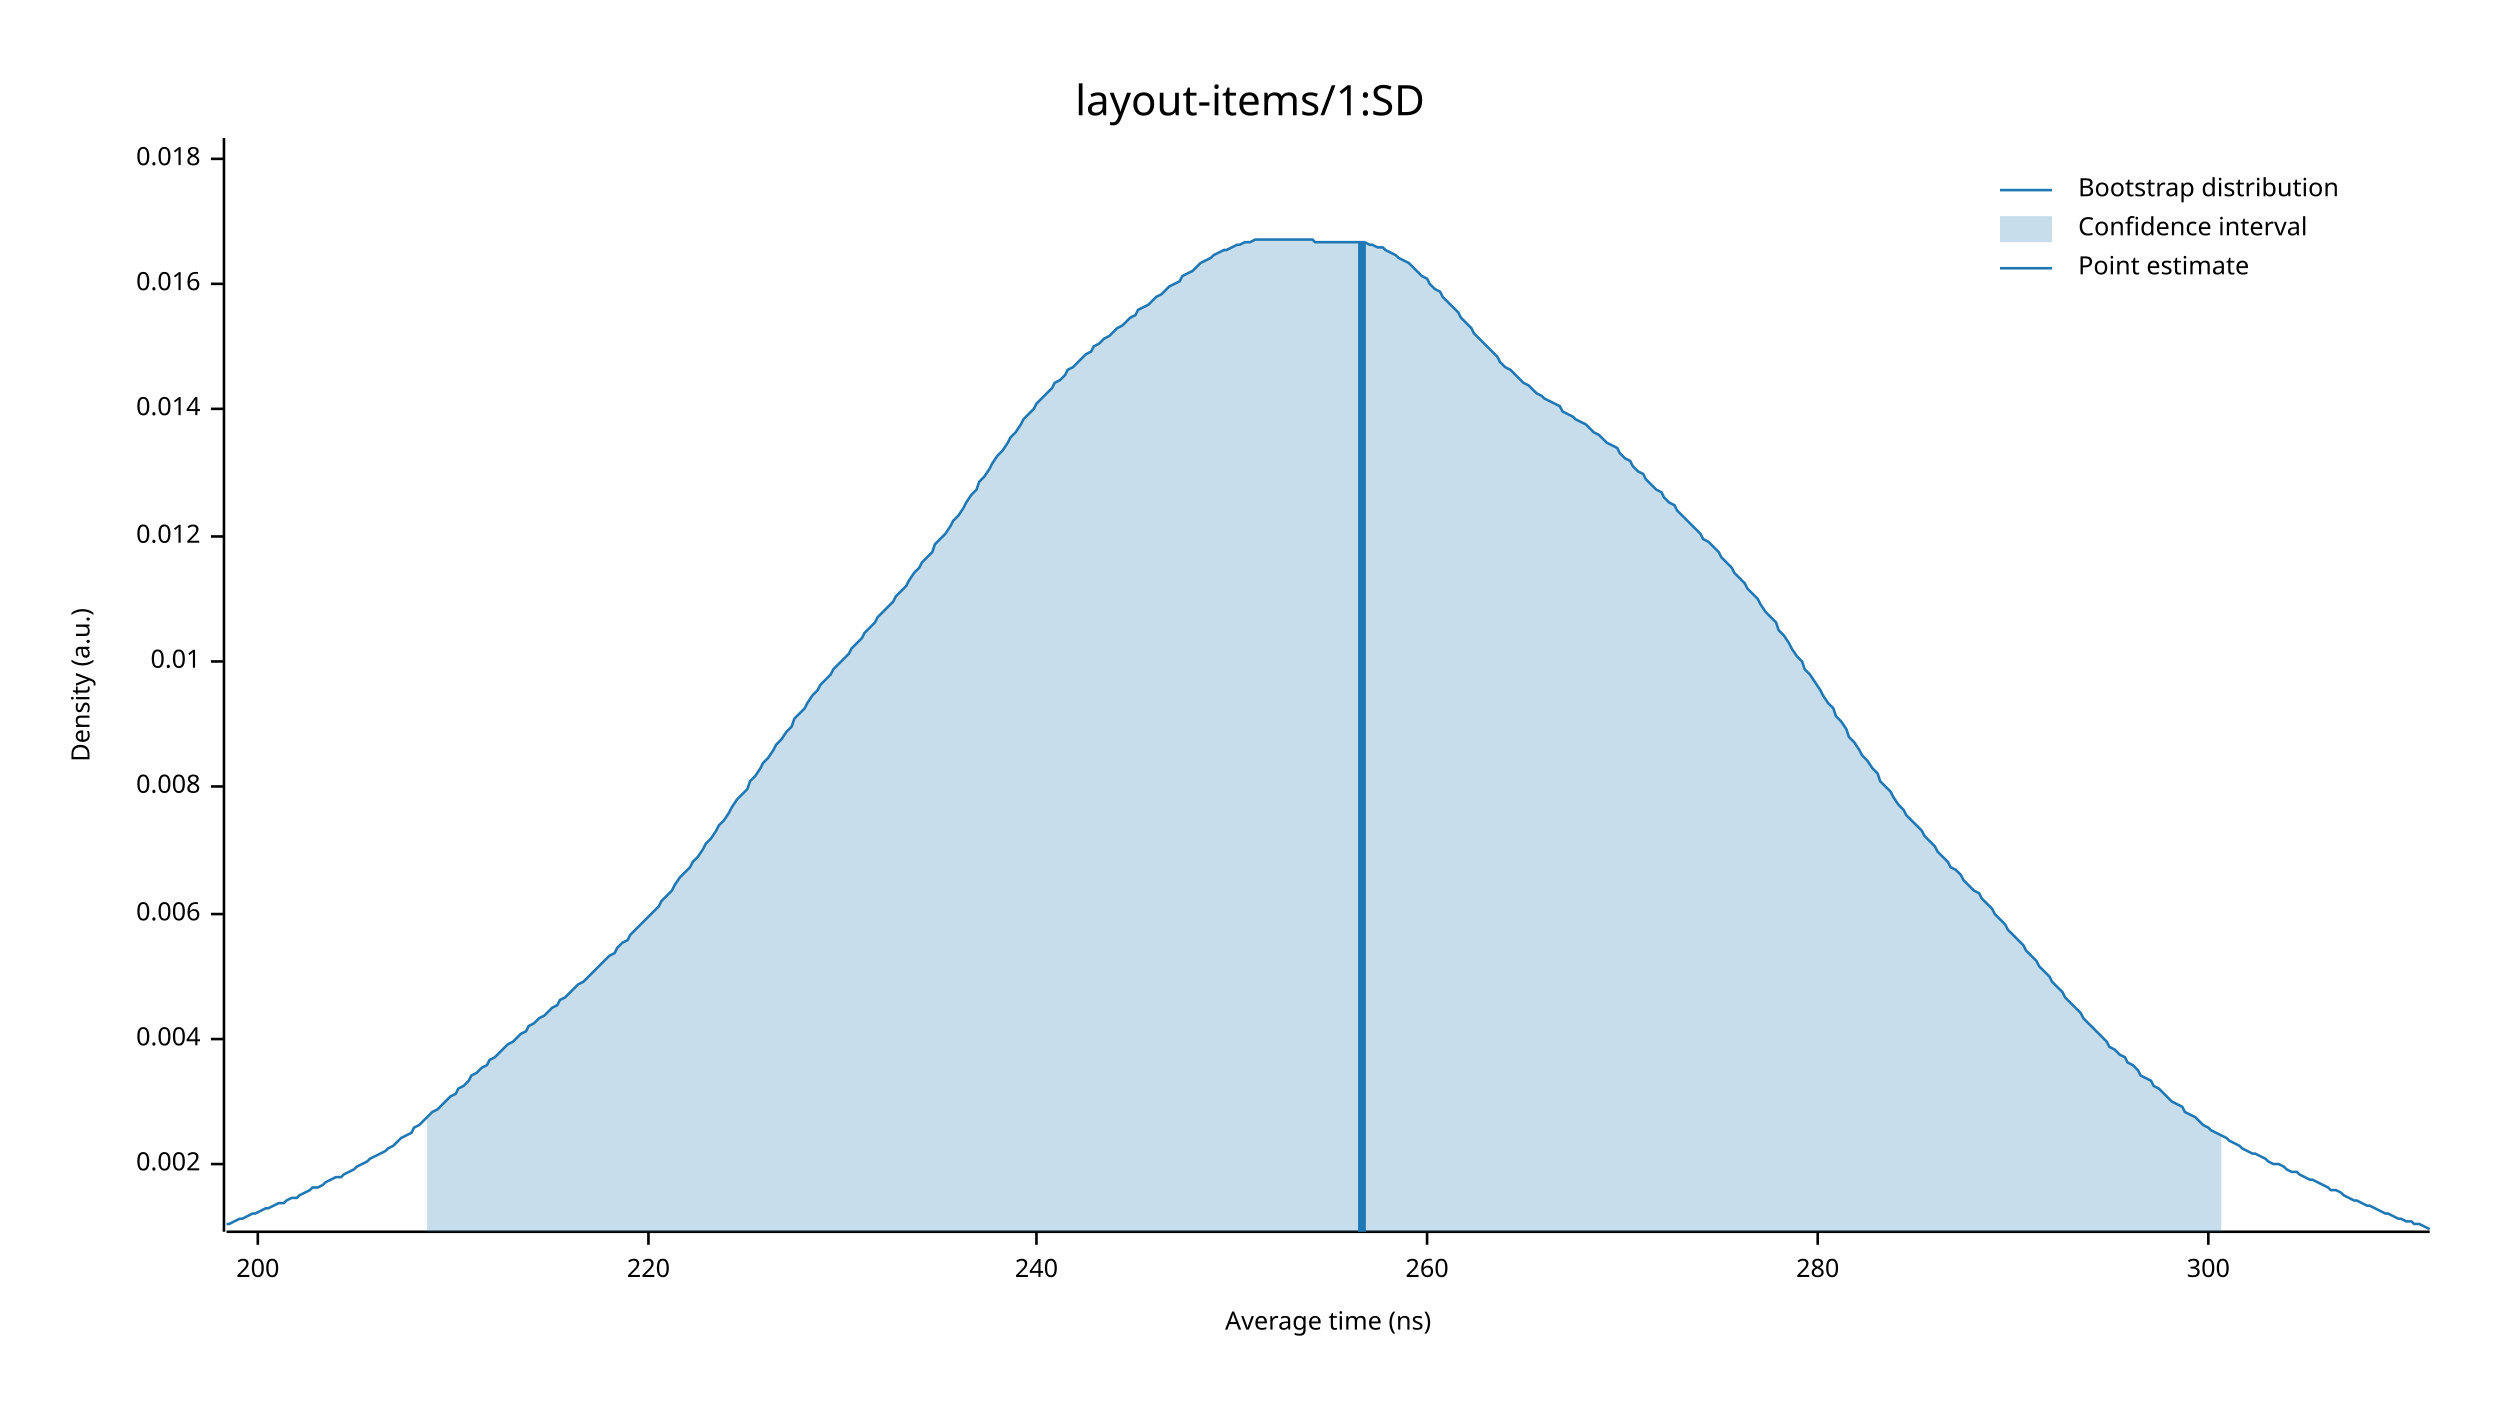
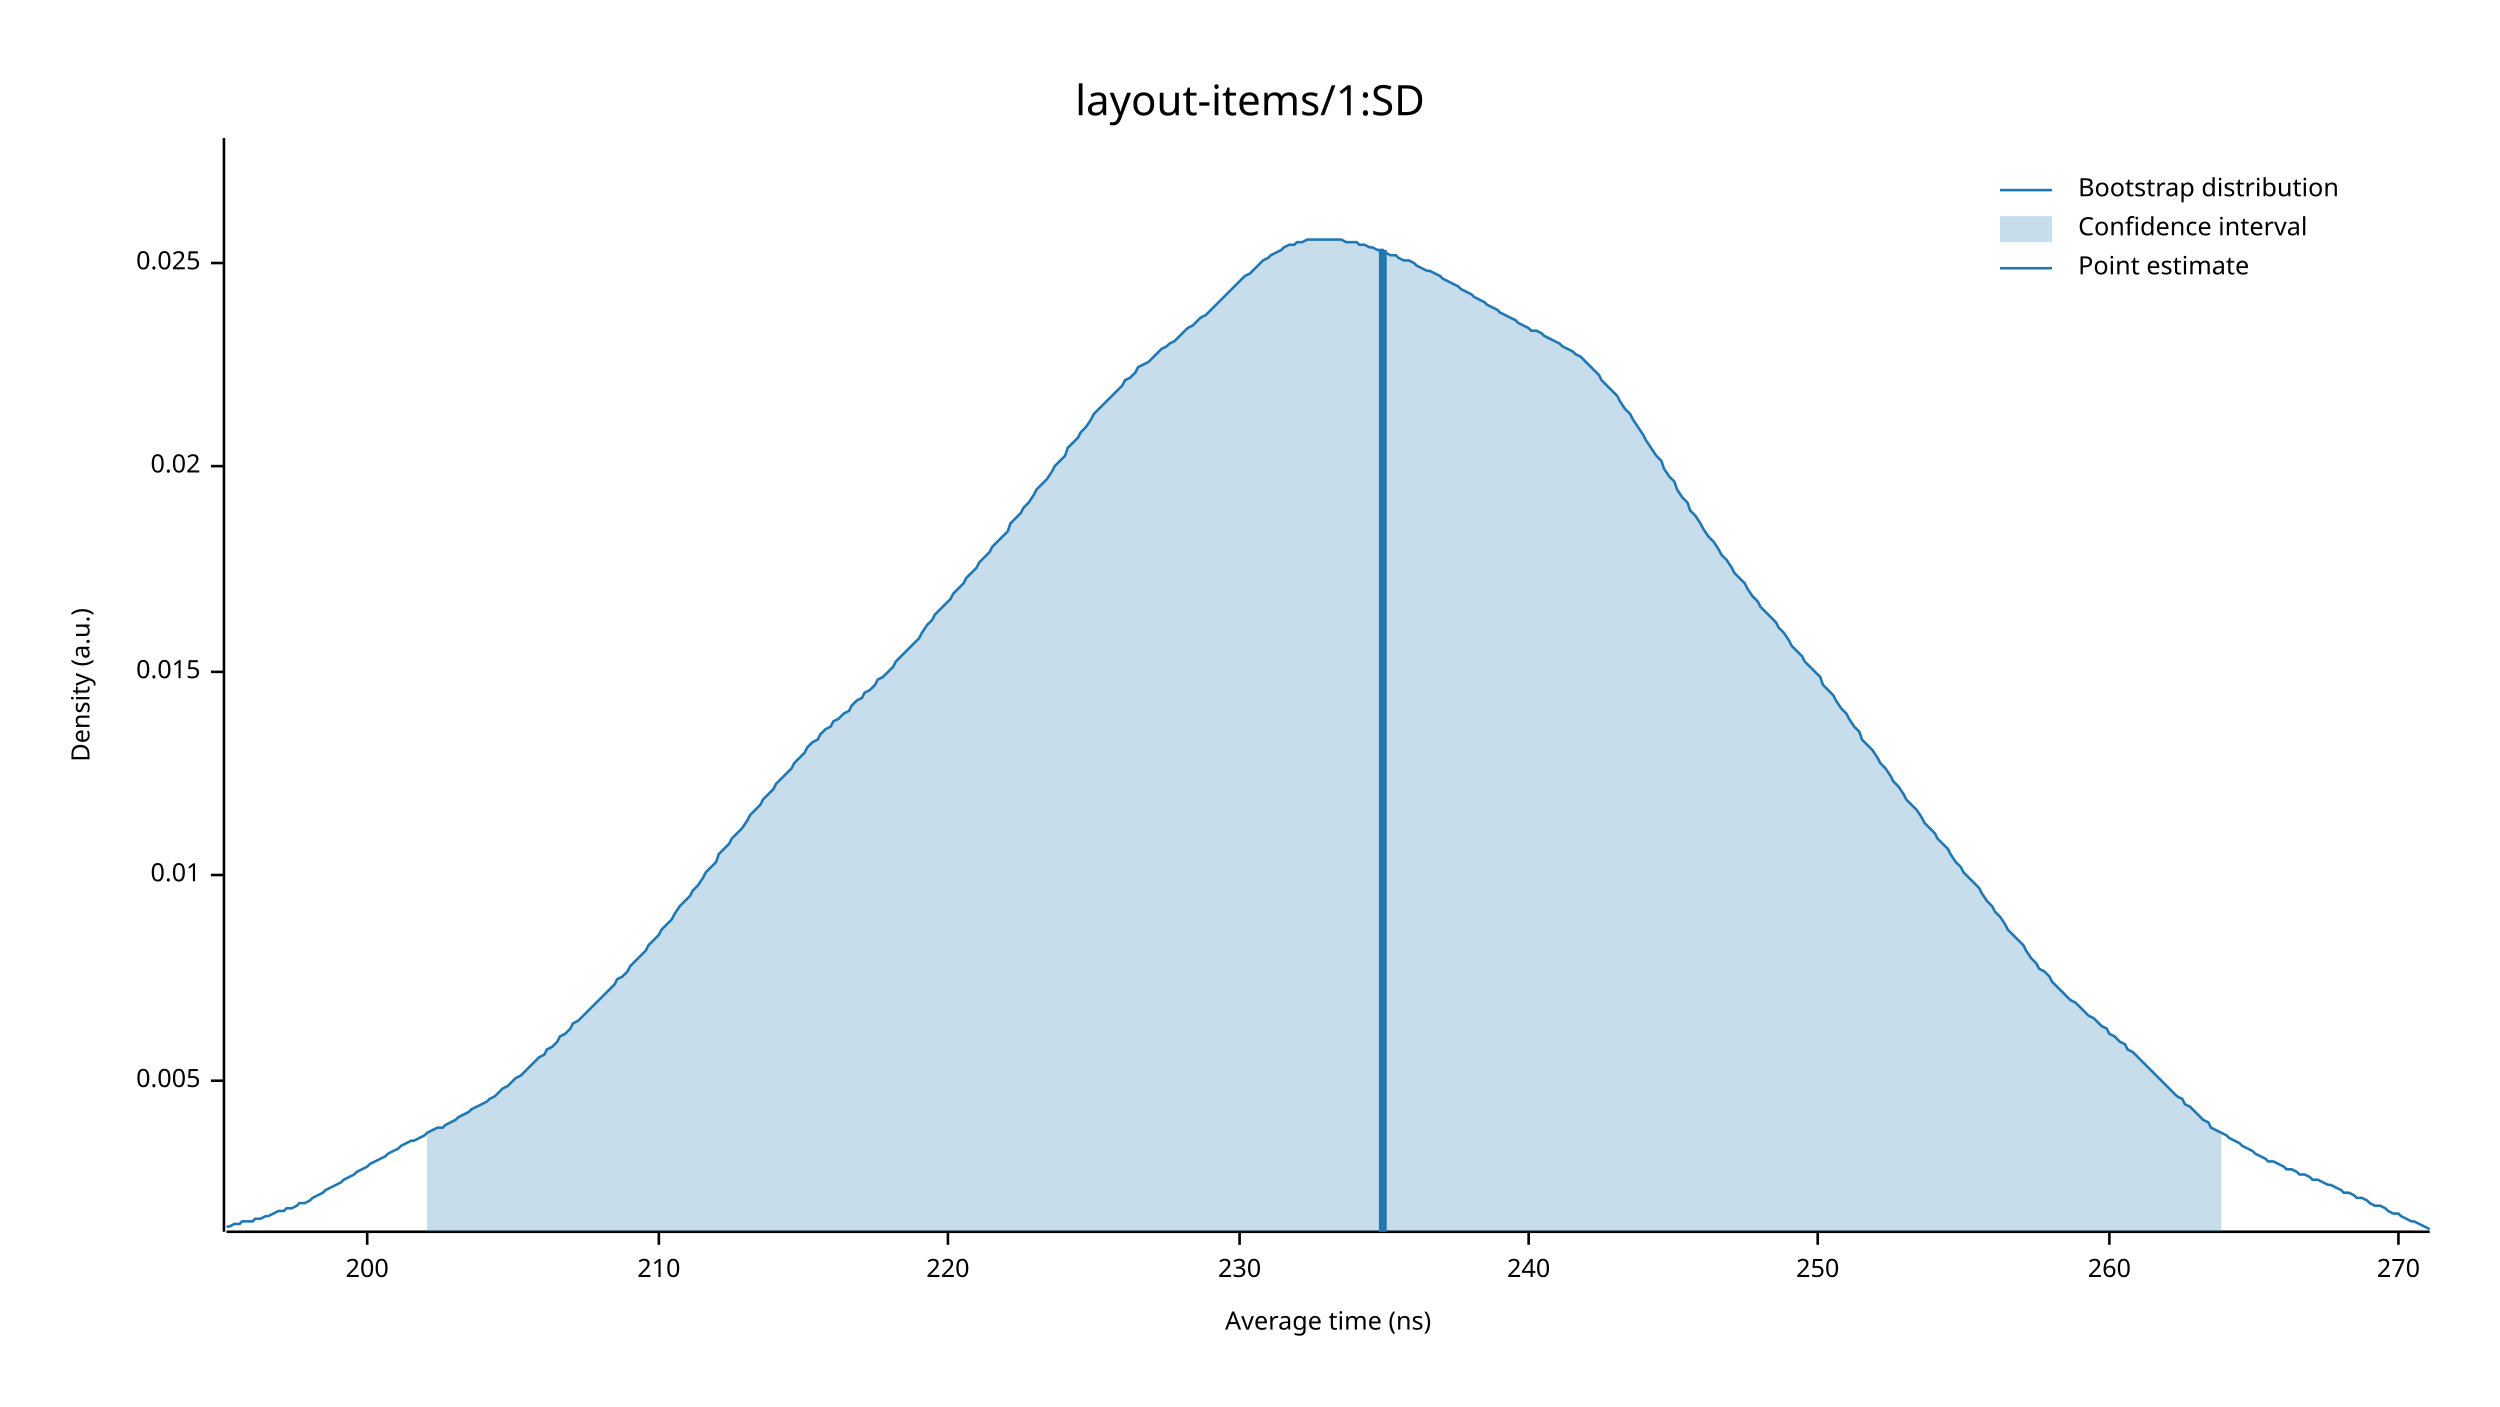
- <svg xmlns="http://www.w3.org/2000/svg" width="960" height="540" viewBox="0 0 960 540">
+ <svg xmlns="http://www.w3.org/2000/svg" style="background-color: white;" width="960" height="540" viewBox="0 0 960 540">
  <text x="480" y="32" dy="0.76em" text-anchor="middle" font-family="sans-serif" font-size="16.129" opacity="1" fill="#000000">
layout-items/1:SD
</text>
  <text x="27" y="263" dy="0.76em" text-anchor="middle" font-family="sans-serif" font-size="9.677" opacity="1" fill="#000000" transform="rotate(270, 27, 263)">
Density (a.u.)
</text>
  <text x="510" y="513" dy="-0.5ex" text-anchor="middle" font-family="sans-serif" font-size="9.677" opacity="1" fill="#000000">
Average time (ns)
</text>
  <polyline fill="none" opacity="1" stroke="#000000" stroke-width="1" points="86,53 86,473 " />
-   <text x="77" y="447" dy="0.5ex" text-anchor="end" font-family="sans-serif" font-size="9.677" opacity="1" fill="#000000">
- 0.002
+   <text x="77" y="415" dy="0.5ex" text-anchor="end" font-family="sans-serif" font-size="9.677" opacity="1" fill="#000000">
+ 0.005
</text>
-   <polyline fill="none" opacity="1" stroke="#000000" stroke-width="1" points="81,447 86,447 " />
-   <text x="77" y="399" dy="0.5ex" text-anchor="end" font-family="sans-serif" font-size="9.677" opacity="1" fill="#000000">
- 0.004
- </text>
-   <polyline fill="none" opacity="1" stroke="#000000" stroke-width="1" points="81,399 86,399 " />
-   <text x="77" y="351" dy="0.5ex" text-anchor="end" font-family="sans-serif" font-size="9.677" opacity="1" fill="#000000">
- 0.006
- </text>
-   <polyline fill="none" opacity="1" stroke="#000000" stroke-width="1" points="81,351 86,351 " />
-   <text x="77" y="302" dy="0.5ex" text-anchor="end" font-family="sans-serif" font-size="9.677" opacity="1" fill="#000000">
- 0.008
- </text>
-   <polyline fill="none" opacity="1" stroke="#000000" stroke-width="1" points="81,302 86,302 " />
-   <text x="77" y="254" dy="0.5ex" text-anchor="end" font-family="sans-serif" font-size="9.677" opacity="1" fill="#000000">
+   <polyline fill="none" opacity="1" stroke="#000000" stroke-width="1" points="81,415 86,415 " />
+   <text x="77" y="336" dy="0.5ex" text-anchor="end" font-family="sans-serif" font-size="9.677" opacity="1" fill="#000000">
0.01
</text>
-   <polyline fill="none" opacity="1" stroke="#000000" stroke-width="1" points="81,254 86,254 " />
-   <text x="77" y="206" dy="0.5ex" text-anchor="end" font-family="sans-serif" font-size="9.677" opacity="1" fill="#000000">
- 0.012
+   <polyline fill="none" opacity="1" stroke="#000000" stroke-width="1" points="81,336 86,336 " />
+   <text x="77" y="258" dy="0.5ex" text-anchor="end" font-family="sans-serif" font-size="9.677" opacity="1" fill="#000000">
+ 0.015
</text>
-   <polyline fill="none" opacity="1" stroke="#000000" stroke-width="1" points="81,206 86,206 " />
-   <text x="77" y="157" dy="0.5ex" text-anchor="end" font-family="sans-serif" font-size="9.677" opacity="1" fill="#000000">
- 0.014
+   <polyline fill="none" opacity="1" stroke="#000000" stroke-width="1" points="81,258 86,258 " />
+   <text x="77" y="179" dy="0.5ex" text-anchor="end" font-family="sans-serif" font-size="9.677" opacity="1" fill="#000000">
+ 0.02
</text>
-   <polyline fill="none" opacity="1" stroke="#000000" stroke-width="1" points="81,157 86,157 " />
-   <text x="77" y="109" dy="0.5ex" text-anchor="end" font-family="sans-serif" font-size="9.677" opacity="1" fill="#000000">
- 0.016
+   <polyline fill="none" opacity="1" stroke="#000000" stroke-width="1" points="81,179 86,179 " />
+   <text x="77" y="101" dy="0.5ex" text-anchor="end" font-family="sans-serif" font-size="9.677" opacity="1" fill="#000000">
+ 0.025
</text>
-   <polyline fill="none" opacity="1" stroke="#000000" stroke-width="1" points="81,109 86,109 " />
-   <text x="77" y="61" dy="0.5ex" text-anchor="end" font-family="sans-serif" font-size="9.677" opacity="1" fill="#000000">
- 0.018
- </text>
-   <polyline fill="none" opacity="1" stroke="#000000" stroke-width="1" points="81,61 86,61 " />
+   <polyline fill="none" opacity="1" stroke="#000000" stroke-width="1" points="81,101 86,101 " />
  <polyline fill="none" opacity="1" stroke="#000000" stroke-width="1" points="87,473 933,473 " />
-   <text x="99" y="483" dy="0.76em" text-anchor="middle" font-family="sans-serif" font-size="9.677" opacity="1" fill="#000000">
+   <text x="141" y="483" dy="0.76em" text-anchor="middle" font-family="sans-serif" font-size="9.677" opacity="1" fill="#000000">
200
</text>
-   <polyline fill="none" opacity="1" stroke="#000000" stroke-width="1" points="99,473 99,478 " />
-   <text x="249" y="483" dy="0.76em" text-anchor="middle" font-family="sans-serif" font-size="9.677" opacity="1" fill="#000000">
+   <polyline fill="none" opacity="1" stroke="#000000" stroke-width="1" points="141,473 141,478 " />
+   <text x="253" y="483" dy="0.76em" text-anchor="middle" font-family="sans-serif" font-size="9.677" opacity="1" fill="#000000">
+ 210
+ </text>
+   <polyline fill="none" opacity="1" stroke="#000000" stroke-width="1" points="253,473 253,478 " />
+   <text x="364" y="483" dy="0.76em" text-anchor="middle" font-family="sans-serif" font-size="9.677" opacity="1" fill="#000000">
220
</text>
-   <polyline fill="none" opacity="1" stroke="#000000" stroke-width="1" points="249,473 249,478 " />
-   <text x="398" y="483" dy="0.76em" text-anchor="middle" font-family="sans-serif" font-size="9.677" opacity="1" fill="#000000">
+   <polyline fill="none" opacity="1" stroke="#000000" stroke-width="1" points="364,473 364,478 " />
+   <text x="476" y="483" dy="0.76em" text-anchor="middle" font-family="sans-serif" font-size="9.677" opacity="1" fill="#000000">
+ 230
+ </text>
+   <polyline fill="none" opacity="1" stroke="#000000" stroke-width="1" points="476,473 476,478 " />
+   <text x="587" y="483" dy="0.76em" text-anchor="middle" font-family="sans-serif" font-size="9.677" opacity="1" fill="#000000">
240
</text>
-   <polyline fill="none" opacity="1" stroke="#000000" stroke-width="1" points="398,473 398,478 " />
-   <text x="548" y="483" dy="0.76em" text-anchor="middle" font-family="sans-serif" font-size="9.677" opacity="1" fill="#000000">
+   <polyline fill="none" opacity="1" stroke="#000000" stroke-width="1" points="587,473 587,478 " />
+   <text x="698" y="483" dy="0.76em" text-anchor="middle" font-family="sans-serif" font-size="9.677" opacity="1" fill="#000000">
+ 250
+ </text>
+   <polyline fill="none" opacity="1" stroke="#000000" stroke-width="1" points="698,473 698,478 " />
+   <text x="810" y="483" dy="0.76em" text-anchor="middle" font-family="sans-serif" font-size="9.677" opacity="1" fill="#000000">
260
</text>
-   <polyline fill="none" opacity="1" stroke="#000000" stroke-width="1" points="548,473 548,478 " />
-   <text x="698" y="483" dy="0.76em" text-anchor="middle" font-family="sans-serif" font-size="9.677" opacity="1" fill="#000000">
- 280
+   <polyline fill="none" opacity="1" stroke="#000000" stroke-width="1" points="810,473 810,478 " />
+   <text x="921" y="483" dy="0.76em" text-anchor="middle" font-family="sans-serif" font-size="9.677" opacity="1" fill="#000000">
+ 270
</text>
-   <polyline fill="none" opacity="1" stroke="#000000" stroke-width="1" points="698,473 698,478 " />
-   <text x="848" y="483" dy="0.76em" text-anchor="middle" font-family="sans-serif" font-size="9.677" opacity="1" fill="#000000">
- 300
- </text>
-   <polyline fill="none" opacity="1" stroke="#000000" stroke-width="1" points="848,473 848,478 " />
-   <polyline fill="none" opacity="1" stroke="#1F78B4" stroke-width="1" points="87,470 88,470 90,469 92,468 93,468 95,467 97,466 98,466 100,465 102,464 103,464 105,463 107,462 109,462 110,461 112,460 114,460 115,459 117,458 119,457 120,456 122,456 124,455 125,454 127,453 129,452 131,452 132,451 134,450 136,449 137,448 139,447 141,446 142,445 144,444 146,443 148,442 149,441 151,440 153,438 154,437 156,436 158,435 159,433 161,432 163,430 164,429 166,427 168,426 170,424 171,423 173,421 175,420 176,418 178,417 180,415 181,413 183,412 185,410 187,409 188,407 190,406 192,404 193,403 195,401 197,400 198,399 200,397 202,396 203,394 205,393 207,391 209,390 210,389 212,387 214,386 215,384 217,383 219,381 220,380 222,378 224,377 226,375 227,374 229,372 231,370 232,369 234,367 236,366 237,364 239,362 241,361 242,359 244,357 246,355 248,353 249,352 251,350 253,348 254,346 256,344 258,342 259,340 261,337 263,335 265,333 266,331 268,329 270,326 271,324 273,322 275,319 276,317 278,315 280,312 281,310 283,307 285,305 287,303 288,300 290,298 292,295 293,293 295,291 297,288 298,286 300,284 302,281 304,279 305,276 307,274 309,272 310,270 312,267 314,265 315,263 317,261 319,259 320,257 322,255 324,253 326,251 327,249 329,247 331,245 332,243 334,241 336,239 337,237 339,235 341,233 343,231 344,229 346,227 348,225 349,223 351,220 353,218 354,216 356,214 358,212 359,209 361,207 363,205 365,202 366,200 368,198 370,195 371,193 373,190 375,188 376,185 378,183 380,180 381,178 383,175 385,173 387,170 388,168 390,166 392,163 393,161 395,159 397,157 398,155 400,153 402,151 404,149 405,147 407,146 409,144 410,142 412,141 414,139 415,138 417,136 419,135 420,133 422,132 424,130 426,129 427,128 429,126 431,125 432,124 434,122 436,121 437,119 439,118 441,117 443,115 444,114 446,113 448,111 449,110 451,109 453,108 454,106 456,105 458,104 459,103 461,101 463,100 465,99 466,98 468,97 470,96 471,96 473,95 475,94 476,94 478,93 480,93 482,92 483,92 485,92 487,92 488,92 490,92 492,92 493,92 495,92 497,92 498,92 500,92 502,92 504,92 505,93 507,93 509,93 510,93 512,93 514,93 515,93 517,93 519,93 521,93 522,93 524,93 526,94 527,94 529,95 531,95 532,96 534,97 536,98 537,99 539,100 541,101 543,103 544,104 546,106 548,107 549,109 551,111 553,112 554,114 556,116 558,118 560,120 561,122 563,124 565,126 566,128 568,130 570,132 571,133 573,135 575,137 576,139 578,141 580,142 582,144 583,145 585,147 587,148 588,149 590,151 592,152 593,153 595,154 597,155 599,156 600,158 602,159 604,160 605,161 607,162 609,163 610,164 612,166 614,167 615,168 617,170 619,171 621,172 622,174 624,176 626,177 627,179 629,181 631,182 632,184 634,186 636,188 638,189 639,191 641,193 643,194 644,196 646,198 648,200 649,201 651,203 653,205 654,207 656,208 658,210 660,212 661,214 663,216 665,218 666,220 668,222 670,224 671,226 673,228 675,230 676,232 678,235 680,237 682,239 683,242 685,244 687,247 688,249 690,252 692,254 693,257 695,259 697,262 699,265 700,267 702,270 704,272 705,275 707,277 709,280 710,283 712,285 714,288 715,290 717,292 719,295 721,297 722,300 724,302 726,304 727,306 729,309 731,311 732,313 734,315 736,317 738,319 739,321 741,323 743,325 744,327 746,329 748,331 749,333 751,334 753,336 754,338 756,340 758,342 760,343 761,345 763,347 765,349 766,351 768,353 770,355 771,357 773,359 775,361 777,363 778,365 780,367 782,369 783,371 785,373 787,375 788,377 790,379 792,381 793,383 795,385 797,387 799,389 800,391 802,393 804,395 805,396 807,398 809,400 810,402 812,403 814,405 816,406 817,408 819,409 821,411 822,413 824,414 826,415 827,417 829,418 831,420 832,421 834,423 836,424 838,425 839,427 841,428 843,429 844,430 846,432 848,433 849,434 851,435 853,436 855,437 856,438 858,439 860,440 861,441 863,442 865,443 866,443 868,444 870,445 871,446 873,447 875,447 877,448 878,449 880,450 882,450 883,451 885,452 887,453 888,453 890,454 892,455 894,456 895,457 897,457 899,458 900,459 902,460 904,461 905,461 907,462 909,463 910,463 912,464 914,465 916,466 917,466 919,467 921,468 922,468 924,469 926,469 927,470 929,470 931,471 933,472 " />
-   <polygon opacity="0.25" fill="#1F78B4" points="164,429 166,427 168,426 170,424 171,423 173,421 175,420 176,418 178,417 180,415 181,413 183,412 185,410 187,409 188,407 190,406 192,404 193,403 195,401 197,400 198,399 200,397 202,396 203,394 205,393 207,391 209,390 210,389 212,387 214,386 215,384 217,383 219,381 220,380 222,378 224,377 226,375 227,374 229,372 231,370 232,369 234,367 236,366 237,364 239,362 241,361 242,359 244,357 246,355 248,353 249,352 251,350 253,348 254,346 256,344 258,342 259,340 261,337 263,335 265,333 266,331 268,329 270,326 271,324 273,322 275,319 276,317 278,315 280,312 281,310 283,307 285,305 287,303 288,300 290,298 292,295 293,293 295,291 297,288 298,286 300,284 302,281 304,279 305,276 307,274 309,272 310,270 312,267 314,265 315,263 317,261 319,259 320,257 322,255 324,253 326,251 327,249 329,247 331,245 332,243 334,241 336,239 337,237 339,235 341,233 343,231 344,229 346,227 348,225 349,223 351,220 353,218 354,216 356,214 358,212 359,209 361,207 363,205 365,202 366,200 368,198 370,195 371,193 373,190 375,188 376,185 378,183 380,180 381,178 383,175 385,173 387,170 388,168 390,166 392,163 393,161 395,159 397,157 398,155 400,153 402,151 404,149 405,147 407,146 409,144 410,142 412,141 414,139 415,138 417,136 419,135 420,133 422,132 424,130 426,129 427,128 429,126 431,125 432,124 434,122 436,121 437,119 439,118 441,117 443,115 444,114 446,113 448,111 449,110 451,109 453,108 454,106 456,105 458,104 459,103 461,101 463,100 465,99 466,98 468,97 470,96 471,96 473,95 475,94 476,94 478,93 480,93 482,92 483,92 485,92 487,92 488,92 490,92 492,92 493,92 495,92 497,92 498,92 500,92 502,92 504,92 505,93 507,93 509,93 510,93 512,93 514,93 515,93 517,93 519,93 521,93 522,93 524,93 526,94 527,94 529,95 531,95 532,96 534,97 536,98 537,99 539,100 541,101 543,103 544,104 546,106 548,107 549,109 551,111 553,112 554,114 556,116 558,118 560,120 561,122 563,124 565,126 566,128 568,130 570,132 571,133 573,135 575,137 576,139 578,141 580,142 582,144 583,145 585,147 587,148 588,149 590,151 592,152 593,153 595,154 597,155 599,156 600,158 602,159 604,160 605,161 607,162 609,163 610,164 612,166 614,167 615,168 617,170 619,171 621,172 622,174 624,176 626,177 627,179 629,181 631,182 632,184 634,186 636,188 638,189 639,191 641,193 643,194 644,196 646,198 648,200 649,201 651,203 653,205 654,207 656,208 658,210 660,212 661,214 663,216 665,218 666,220 668,222 670,224 671,226 673,228 675,230 676,232 678,235 680,237 682,239 683,242 685,244 687,247 688,249 690,252 692,254 693,257 695,259 697,262 699,265 700,267 702,270 704,272 705,275 707,277 709,280 710,283 712,285 714,288 715,290 717,292 719,295 721,297 722,300 724,302 726,304 727,306 729,309 731,311 732,313 734,315 736,317 738,319 739,321 741,323 743,325 744,327 746,329 748,331 749,333 751,334 753,336 754,338 756,340 758,342 760,343 761,345 763,347 765,349 766,351 768,353 770,355 771,357 773,359 775,361 777,363 778,365 780,367 782,369 783,371 785,373 787,375 788,377 790,379 792,381 793,383 795,385 797,387 799,389 800,391 802,393 804,395 805,396 807,398 809,400 810,402 812,403 814,405 816,406 817,408 819,409 821,411 822,413 824,414 826,415 827,417 829,418 831,420 832,421 834,423 836,424 838,425 839,427 841,428 843,429 844,430 846,432 848,433 849,434 851,435 853,436 853,473 164,473 " />
-   <polyline fill="none" opacity="1" stroke="#1F78B4" stroke-width="3" points="523,473 523,93 " />
+   <polyline fill="none" opacity="1" stroke="#000000" stroke-width="1" points="921,473 921,478 " />
+   <polyline fill="none" opacity="1" stroke="#1F78B4" stroke-width="1" points="87,471 88,471 90,470 92,470 93,469 95,469 97,469 98,468 100,468 102,467 103,467 105,466 107,465 109,465 110,464 112,464 114,463 115,462 117,462 119,461 120,460 122,459 124,458 125,457 127,456 129,455 131,454 132,453 134,452 136,451 137,450 139,449 141,448 142,447 144,446 146,445 148,444 149,443 151,442 153,441 154,440 156,439 158,438 159,438 161,437 163,436 164,435 166,434 168,433 170,433 171,432 173,431 175,430 176,429 178,428 180,427 181,426 183,425 185,424 187,423 188,422 190,421 192,419 193,418 195,417 197,415 198,414 200,413 202,411 203,410 205,408 207,406 209,405 210,403 212,402 214,400 215,398 217,397 219,395 220,393 222,392 224,390 226,388 227,387 229,385 231,383 232,382 234,380 236,378 237,376 239,375 241,373 242,371 244,369 246,367 248,365 249,363 251,361 253,359 254,357 256,355 258,353 259,351 261,348 263,346 265,344 266,342 268,340 270,337 271,335 273,333 275,331 276,328 278,326 280,324 281,322 283,320 285,318 287,315 288,313 290,311 292,309 293,307 295,305 297,303 298,301 300,299 302,297 304,295 305,293 307,291 309,289 310,287 312,285 314,284 315,282 317,280 319,279 320,277 322,276 324,274 326,273 327,271 329,269 331,268 332,266 334,265 336,263 337,261 339,260 341,258 343,256 344,254 346,252 348,250 349,249 351,247 353,245 354,243 356,240 358,238 359,236 361,234 363,232 365,230 366,228 368,226 370,224 371,222 373,220 375,218 376,216 378,214 380,212 381,210 383,208 385,206 387,204 388,201 390,199 392,197 393,195 395,193 397,190 398,188 400,186 402,184 404,181 405,179 407,177 409,175 410,172 412,170 414,168 415,166 417,164 419,161 420,159 422,157 424,155 426,153 427,152 429,150 431,148 432,146 434,145 436,143 437,141 439,140 441,139 443,137 444,136 446,134 448,133 449,132 451,131 453,129 454,128 456,126 458,125 459,124 461,122 463,121 465,119 466,118 468,116 470,114 471,113 473,111 475,109 476,108 478,106 480,105 482,103 483,102 485,100 487,99 488,98 490,97 492,96 493,95 495,94 497,94 498,93 500,93 502,92 504,92 505,92 507,92 509,92 510,92 512,92 514,92 515,92 517,93 519,93 521,93 522,94 524,94 526,95 527,95 529,96 531,96 532,97 534,98 536,98 537,99 539,100 541,100 543,101 544,102 546,103 548,104 549,104 551,105 553,106 554,107 556,108 558,109 560,110 561,111 563,112 565,113 566,114 568,115 570,116 571,117 573,118 575,119 576,120 578,121 580,122 582,123 583,124 585,125 587,126 588,127 590,127 592,128 593,129 595,130 597,131 599,132 600,133 602,134 604,135 605,136 607,137 609,139 610,140 612,142 614,144 615,146 617,148 619,150 621,152 622,154 624,157 626,159 627,161 629,164 631,167 632,169 634,172 636,175 638,177 639,180 641,183 643,185 644,188 646,191 648,193 649,196 651,198 653,201 654,203 656,206 658,208 660,211 661,213 663,215 665,218 666,220 668,222 670,224 671,226 673,229 675,231 676,233 678,235 680,237 682,239 683,241 685,243 687,246 688,248 690,250 692,252 693,254 695,256 697,258 699,260 700,263 702,265 704,267 705,269 707,272 709,274 710,276 712,279 714,281 715,284 717,286 719,288 721,291 722,293 724,295 726,298 727,300 729,302 731,305 732,307 734,309 736,311 738,314 739,316 741,318 743,320 744,322 746,324 748,326 749,328 751,331 753,333 754,335 756,337 758,339 760,341 761,343 763,346 765,348 766,350 768,352 770,355 771,357 773,359 775,361 777,363 778,365 780,368 782,370 783,372 785,373 787,375 788,377 790,379 792,381 793,382 795,384 797,385 799,387 800,388 802,390 804,391 805,392 807,394 809,395 810,397 812,398 814,400 816,401 817,403 819,404 821,406 822,407 824,409 826,411 827,412 829,414 831,416 832,417 834,419 836,421 838,422 839,424 841,425 843,427 844,428 846,430 848,431 849,433 851,434 853,435 855,436 856,437 858,438 860,439 861,440 863,441 865,442 866,443 868,444 870,445 871,446 873,446 875,447 877,448 878,449 880,449 882,450 883,451 885,451 887,452 888,453 890,453 892,454 894,455 895,455 897,456 899,457 900,458 902,458 904,459 905,460 907,460 909,461 910,462 912,463 914,463 916,464 917,465 919,466 921,466 922,467 924,468 926,469 927,469 929,470 931,471 933,472 " />
+   <polygon opacity="0.25" fill="#1F78B4" points="164,435 166,434 168,433 170,433 171,432 173,431 175,430 176,429 178,428 180,427 181,426 183,425 185,424 187,423 188,422 190,421 192,419 193,418 195,417 197,415 198,414 200,413 202,411 203,410 205,408 207,406 209,405 210,403 212,402 214,400 215,398 217,397 219,395 220,393 222,392 224,390 226,388 227,387 229,385 231,383 232,382 234,380 236,378 237,376 239,375 241,373 242,371 244,369 246,367 248,365 249,363 251,361 253,359 254,357 256,355 258,353 259,351 261,348 263,346 265,344 266,342 268,340 270,337 271,335 273,333 275,331 276,328 278,326 280,324 281,322 283,320 285,318 287,315 288,313 290,311 292,309 293,307 295,305 297,303 298,301 300,299 302,297 304,295 305,293 307,291 309,289 310,287 312,285 314,284 315,282 317,280 319,279 320,277 322,276 324,274 326,273 327,271 329,269 331,268 332,266 334,265 336,263 337,261 339,260 341,258 343,256 344,254 346,252 348,250 349,249 351,247 353,245 354,243 356,240 358,238 359,236 361,234 363,232 365,230 366,228 368,226 370,224 371,222 373,220 375,218 376,216 378,214 380,212 381,210 383,208 385,206 387,204 388,201 390,199 392,197 393,195 395,193 397,190 398,188 400,186 402,184 404,181 405,179 407,177 409,175 410,172 412,170 414,168 415,166 417,164 419,161 420,159 422,157 424,155 426,153 427,152 429,150 431,148 432,146 434,145 436,143 437,141 439,140 441,139 443,137 444,136 446,134 448,133 449,132 451,131 453,129 454,128 456,126 458,125 459,124 461,122 463,121 465,119 466,118 468,116 470,114 471,113 473,111 475,109 476,108 478,106 480,105 482,103 483,102 485,100 487,99 488,98 490,97 492,96 493,95 495,94 497,94 498,93 500,93 502,92 504,92 505,92 507,92 509,92 510,92 512,92 514,92 515,92 517,93 519,93 521,93 522,94 524,94 526,95 527,95 529,96 531,96 532,97 534,98 536,98 537,99 539,100 541,100 543,101 544,102 546,103 548,104 549,104 551,105 553,106 554,107 556,108 558,109 560,110 561,111 563,112 565,113 566,114 568,115 570,116 571,117 573,118 575,119 576,120 578,121 580,122 582,123 583,124 585,125 587,126 588,127 590,127 592,128 593,129 595,130 597,131 599,132 600,133 602,134 604,135 605,136 607,137 609,139 610,140 612,142 614,144 615,146 617,148 619,150 621,152 622,154 624,157 626,159 627,161 629,164 631,167 632,169 634,172 636,175 638,177 639,180 641,183 643,185 644,188 646,191 648,193 649,196 651,198 653,201 654,203 656,206 658,208 660,211 661,213 663,215 665,218 666,220 668,222 670,224 671,226 673,229 675,231 676,233 678,235 680,237 682,239 683,241 685,243 687,246 688,248 690,250 692,252 693,254 695,256 697,258 699,260 700,263 702,265 704,267 705,269 707,272 709,274 710,276 712,279 714,281 715,284 717,286 719,288 721,291 722,293 724,295 726,298 727,300 729,302 731,305 732,307 734,309 736,311 738,314 739,316 741,318 743,320 744,322 746,324 748,326 749,328 751,331 753,333 754,335 756,337 758,339 760,341 761,343 763,346 765,348 766,350 768,352 770,355 771,357 773,359 775,361 777,363 778,365 780,368 782,370 783,372 785,373 787,375 788,377 790,379 792,381 793,382 795,384 797,385 799,387 800,388 802,390 804,391 805,392 807,394 809,395 810,397 812,398 814,400 816,401 817,403 819,404 821,406 822,407 824,409 826,411 827,412 829,414 831,416 832,417 834,419 836,421 838,422 839,424 841,425 843,427 844,428 846,430 848,431 849,433 851,434 853,435 853,473 164,473 " />
+   <polyline fill="none" opacity="1" stroke="#1F78B4" stroke-width="3" points="531,473 531,96 " />
  <text x="798" y="68" dy="0.76em" text-anchor="start" font-family="sans-serif" font-size="9.677" opacity="1" fill="#000000">
Bootstrap distribution
</text>
  <text x="798" y="83" dy="0.76em" text-anchor="start" font-family="sans-serif" font-size="9.677" opacity="1" fill="#000000">
Confidence interval
</text>
  <text x="798" y="98" dy="0.76em" text-anchor="start" font-family="sans-serif" font-size="9.677" opacity="1" fill="#000000">
Point estimate
</text>
  <polyline fill="none" opacity="1" stroke="#1F78B4" stroke-width="1" points="768,73 788,73 " />
  <rect x="768" y="83" width="20" height="10" opacity="0.25" fill="#1F78B4" stroke="none" />
  <polyline fill="none" opacity="1" stroke="#1F78B4" stroke-width="1" points="768,103 788,103 " />
</svg>
